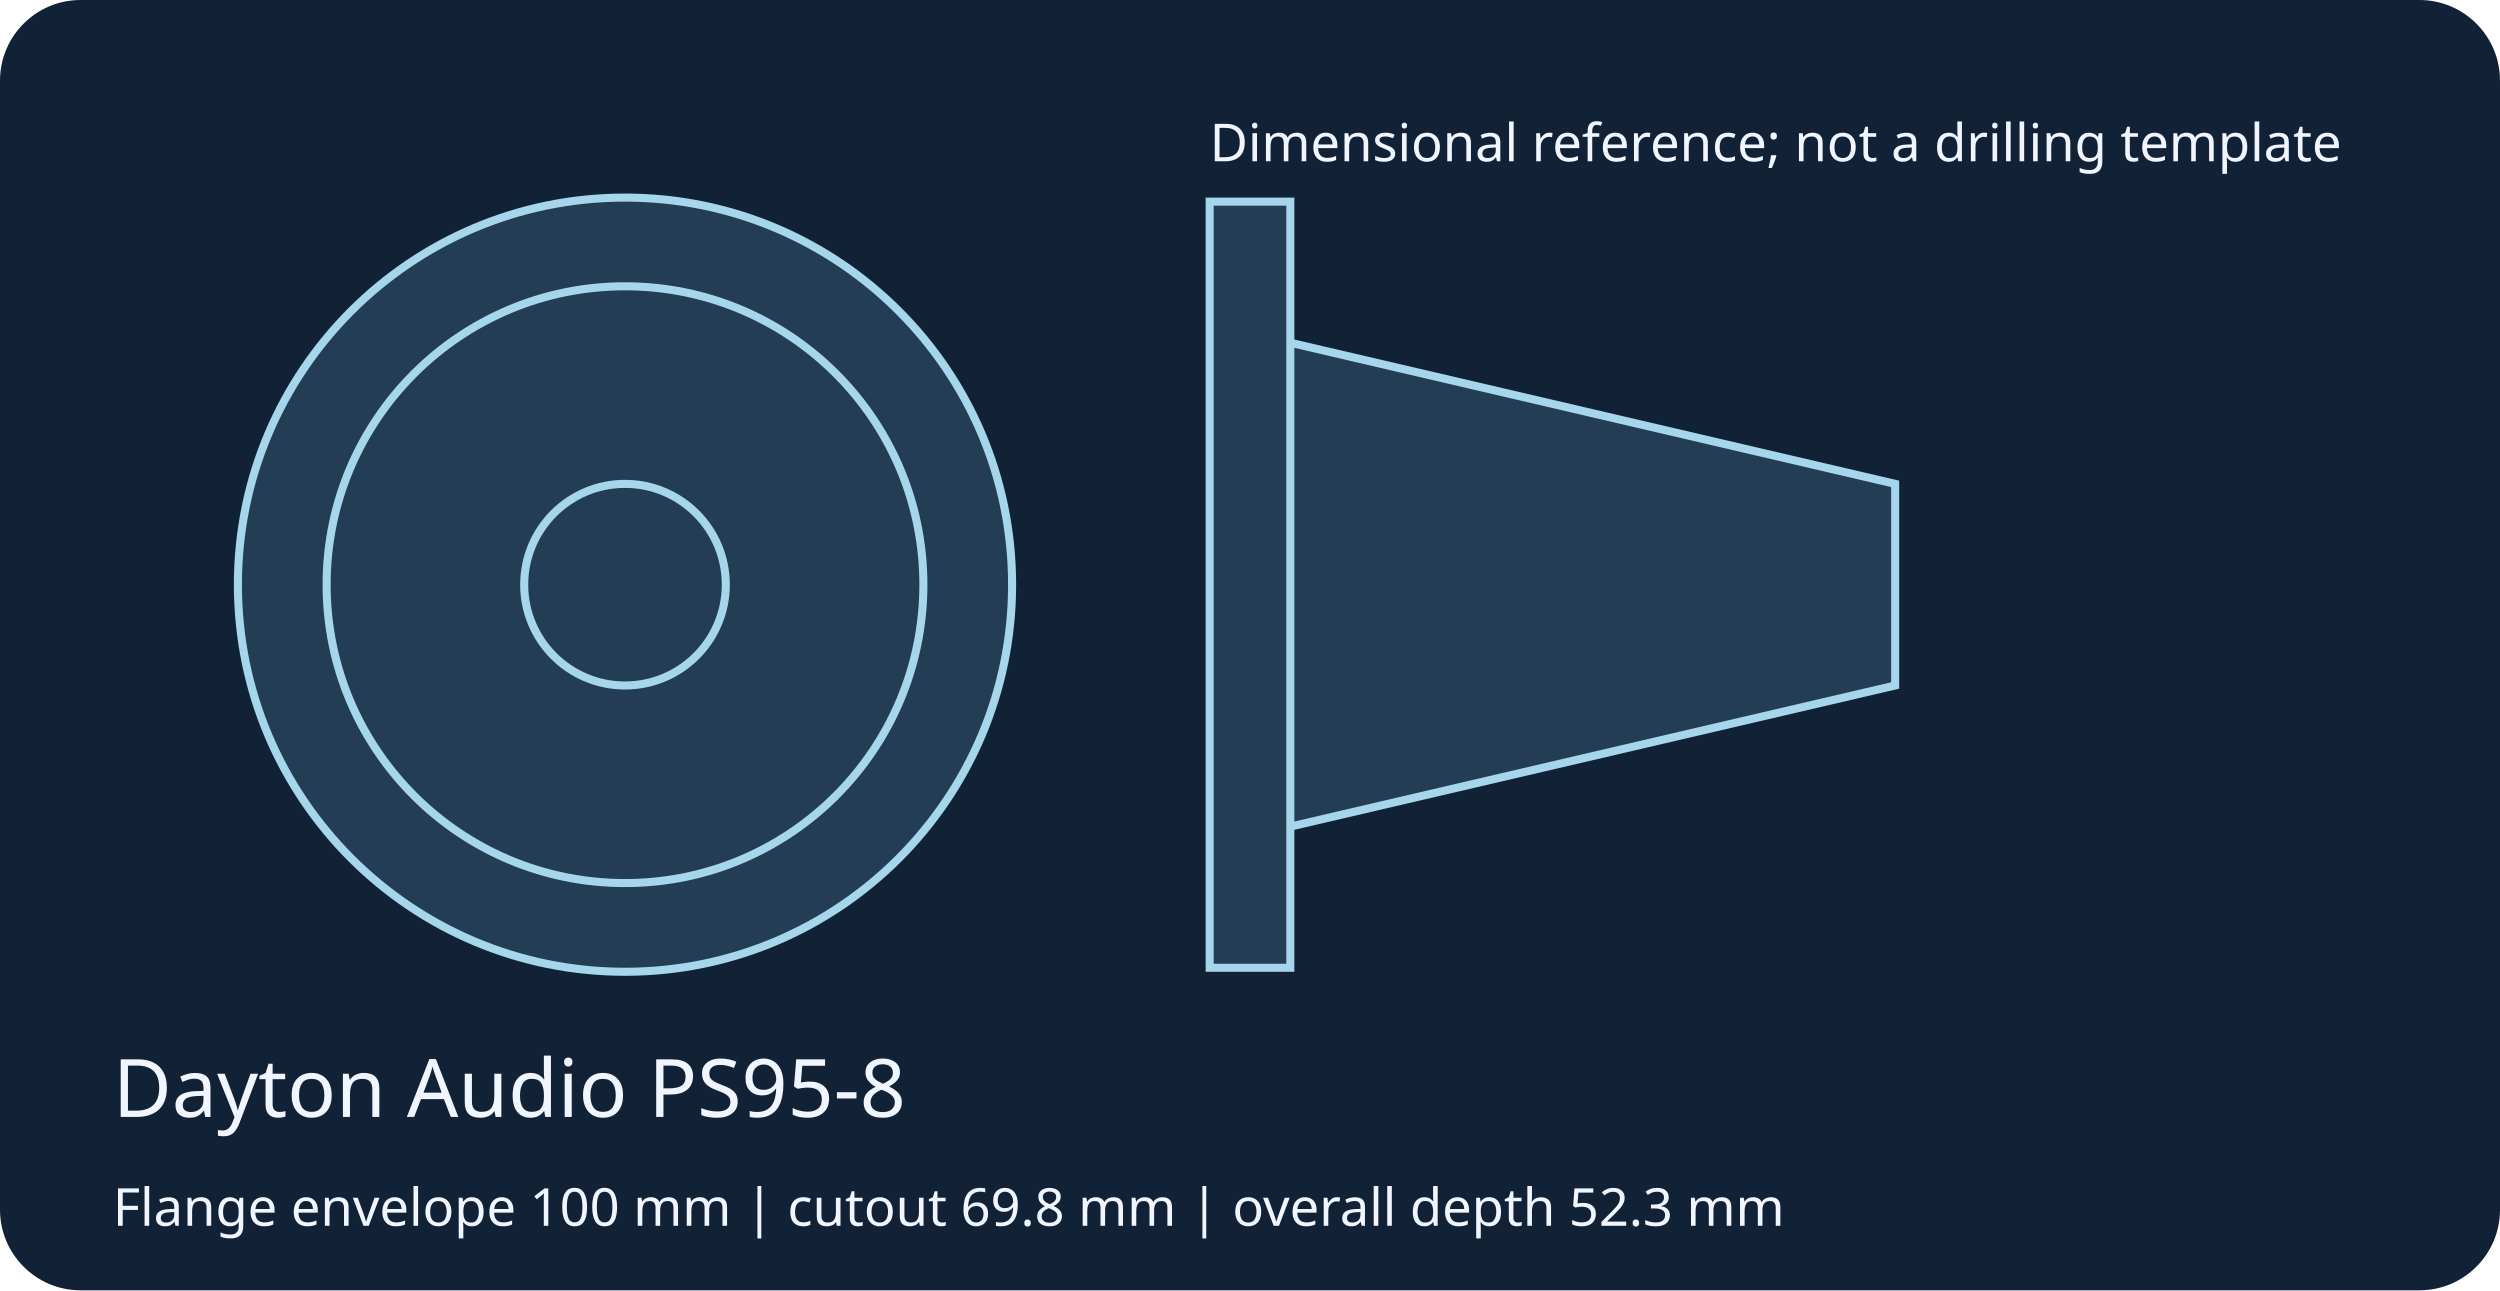
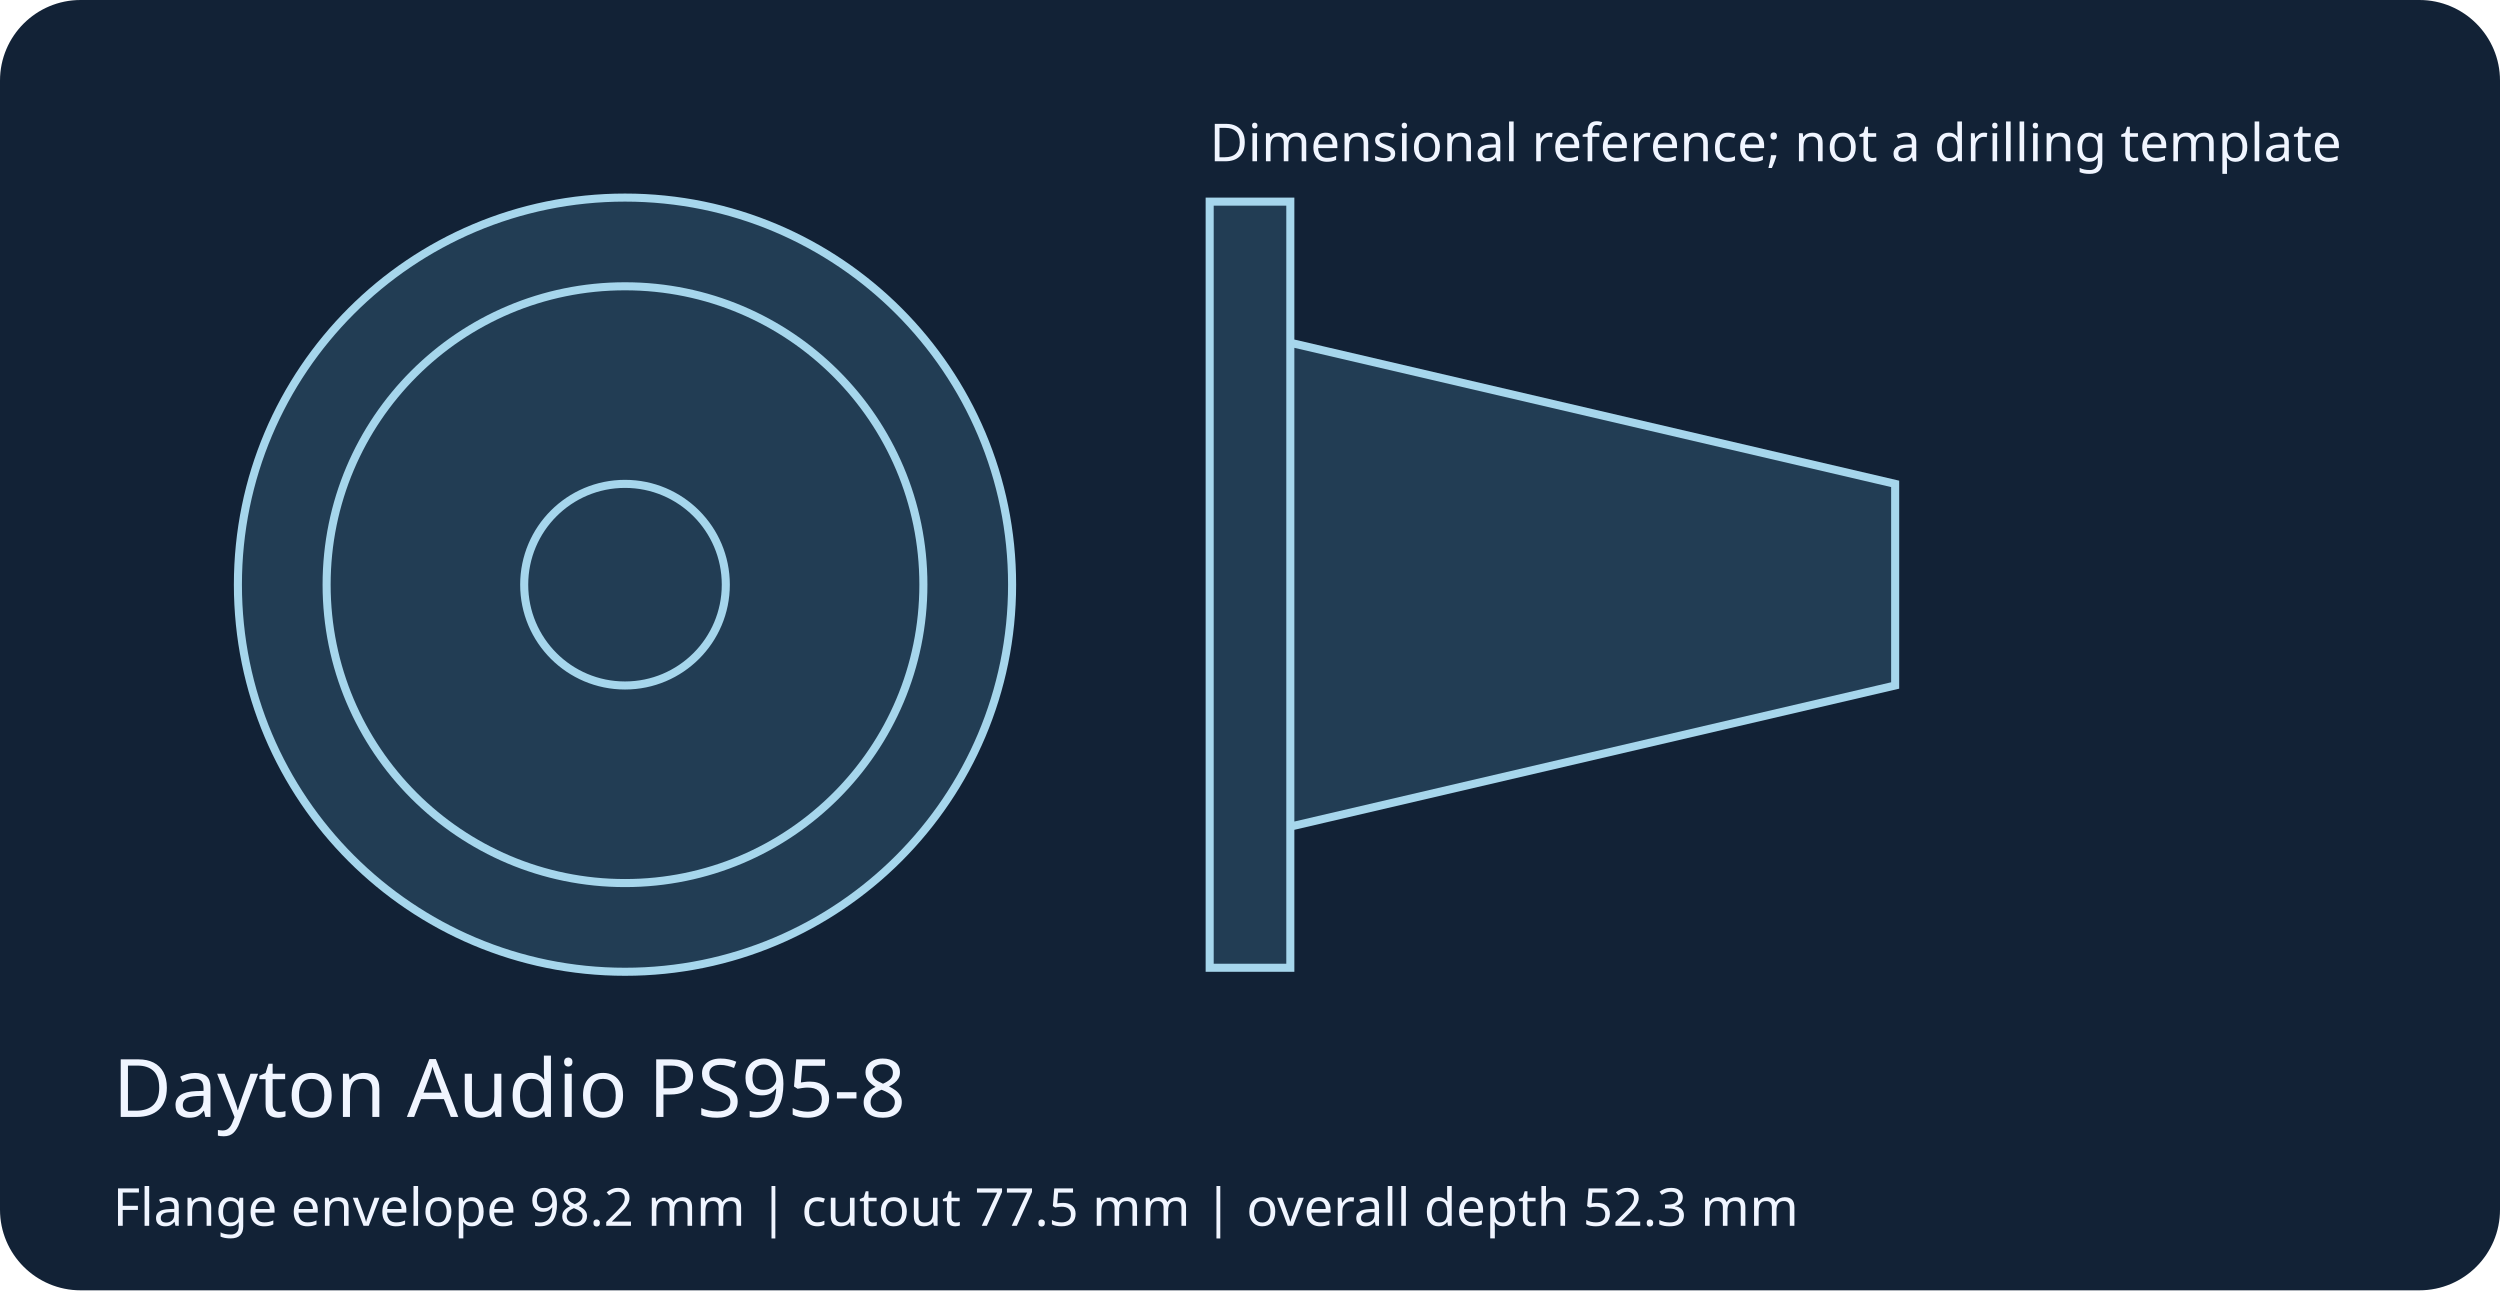
<svg xmlns="http://www.w3.org/2000/svg" viewBox="0 0 620 320">
  <rect width="620" height="320" rx="20" fill="#122236" />
  <g fill="#223d54" stroke="#a6d6ec" stroke-width="2">
    <circle cx="155" cy="145" r="96" />
    <circle cx="155" cy="145" r="74" />
    <circle cx="155" cy="145" r="25" />
    <path d="M300 50h20v190h-20z M320 85l150 35v50l-150 35" />
  </g>
  <g fill="#f0f5ff" font-family="sans-serif">
    <text x="28" y="277" font-size="20">Dayton Audio PS95-8</text>
-     <text x="28" y="304" font-size="13">Flange envelope 100 mm | cutout 69.8 mm | overall depth 52.3 mm</text>
+     <text x="28" y="304" font-size="13">Flange envelope 98.2 mm | cutout 77.5 mm | overall depth 52.3 mm</text>
    <text x="300" y="40" font-size="13">Dimensional reference; not a drilling template</text>
  </g>
</svg>
